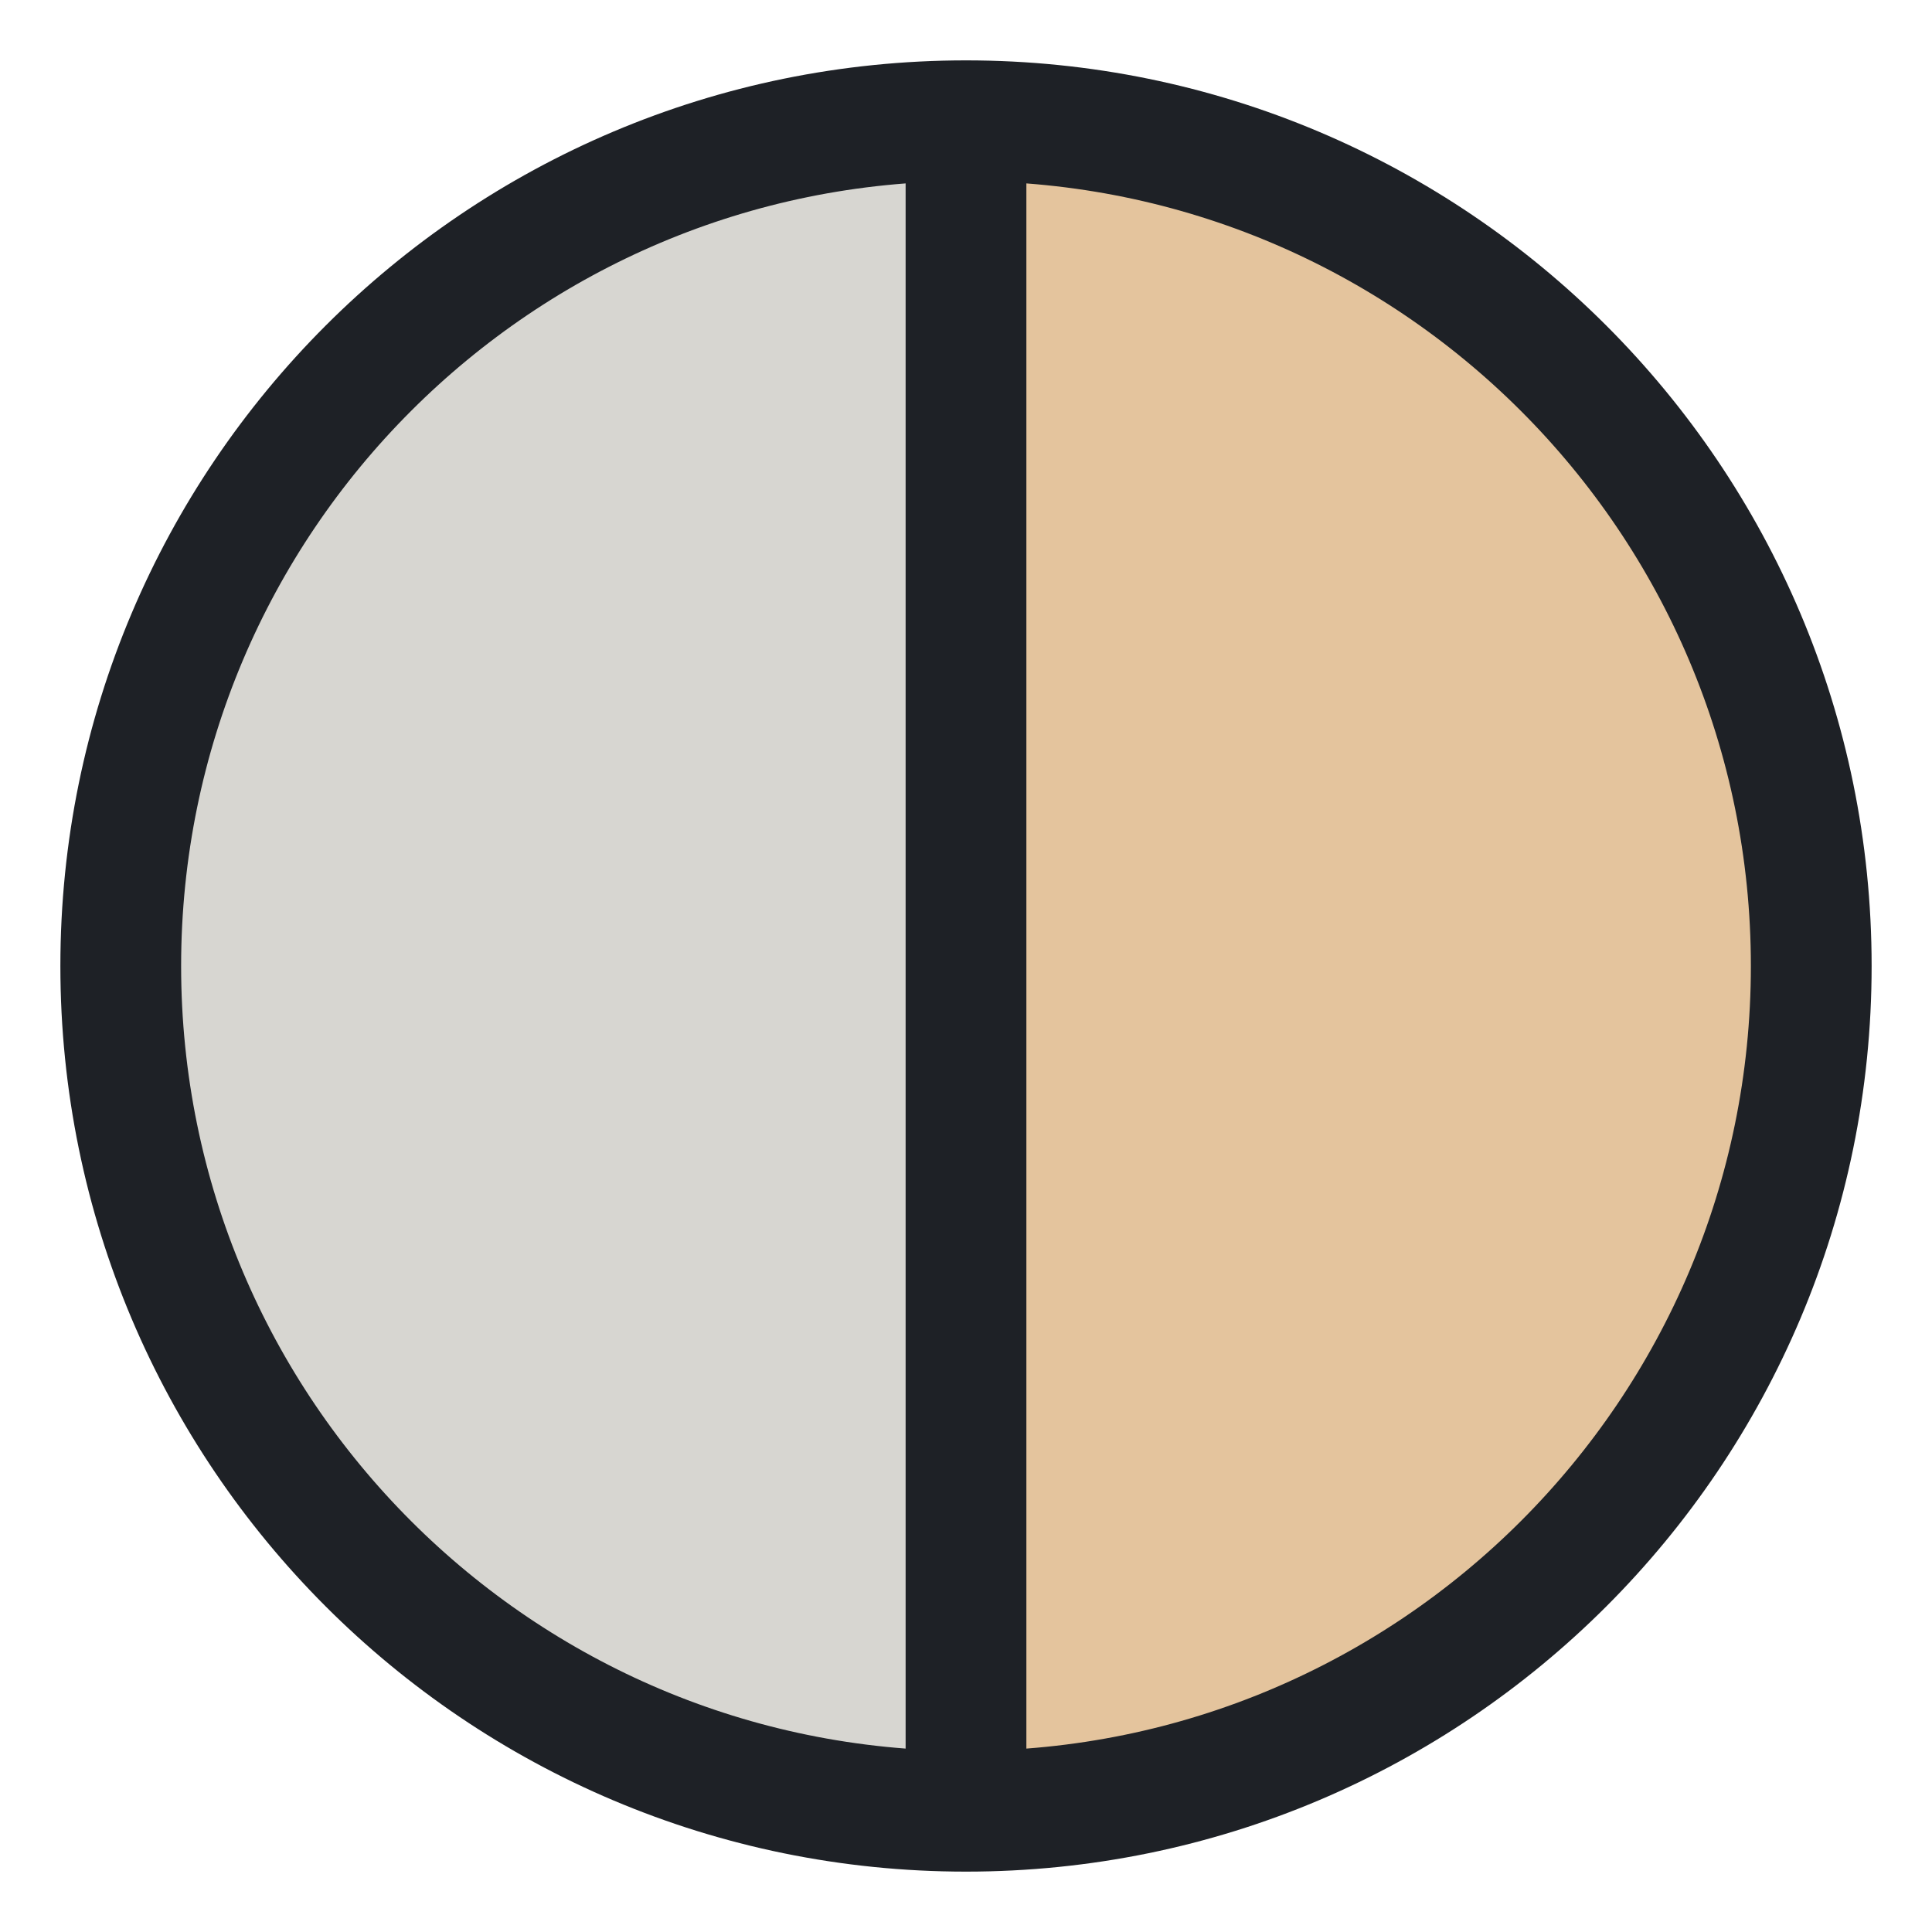
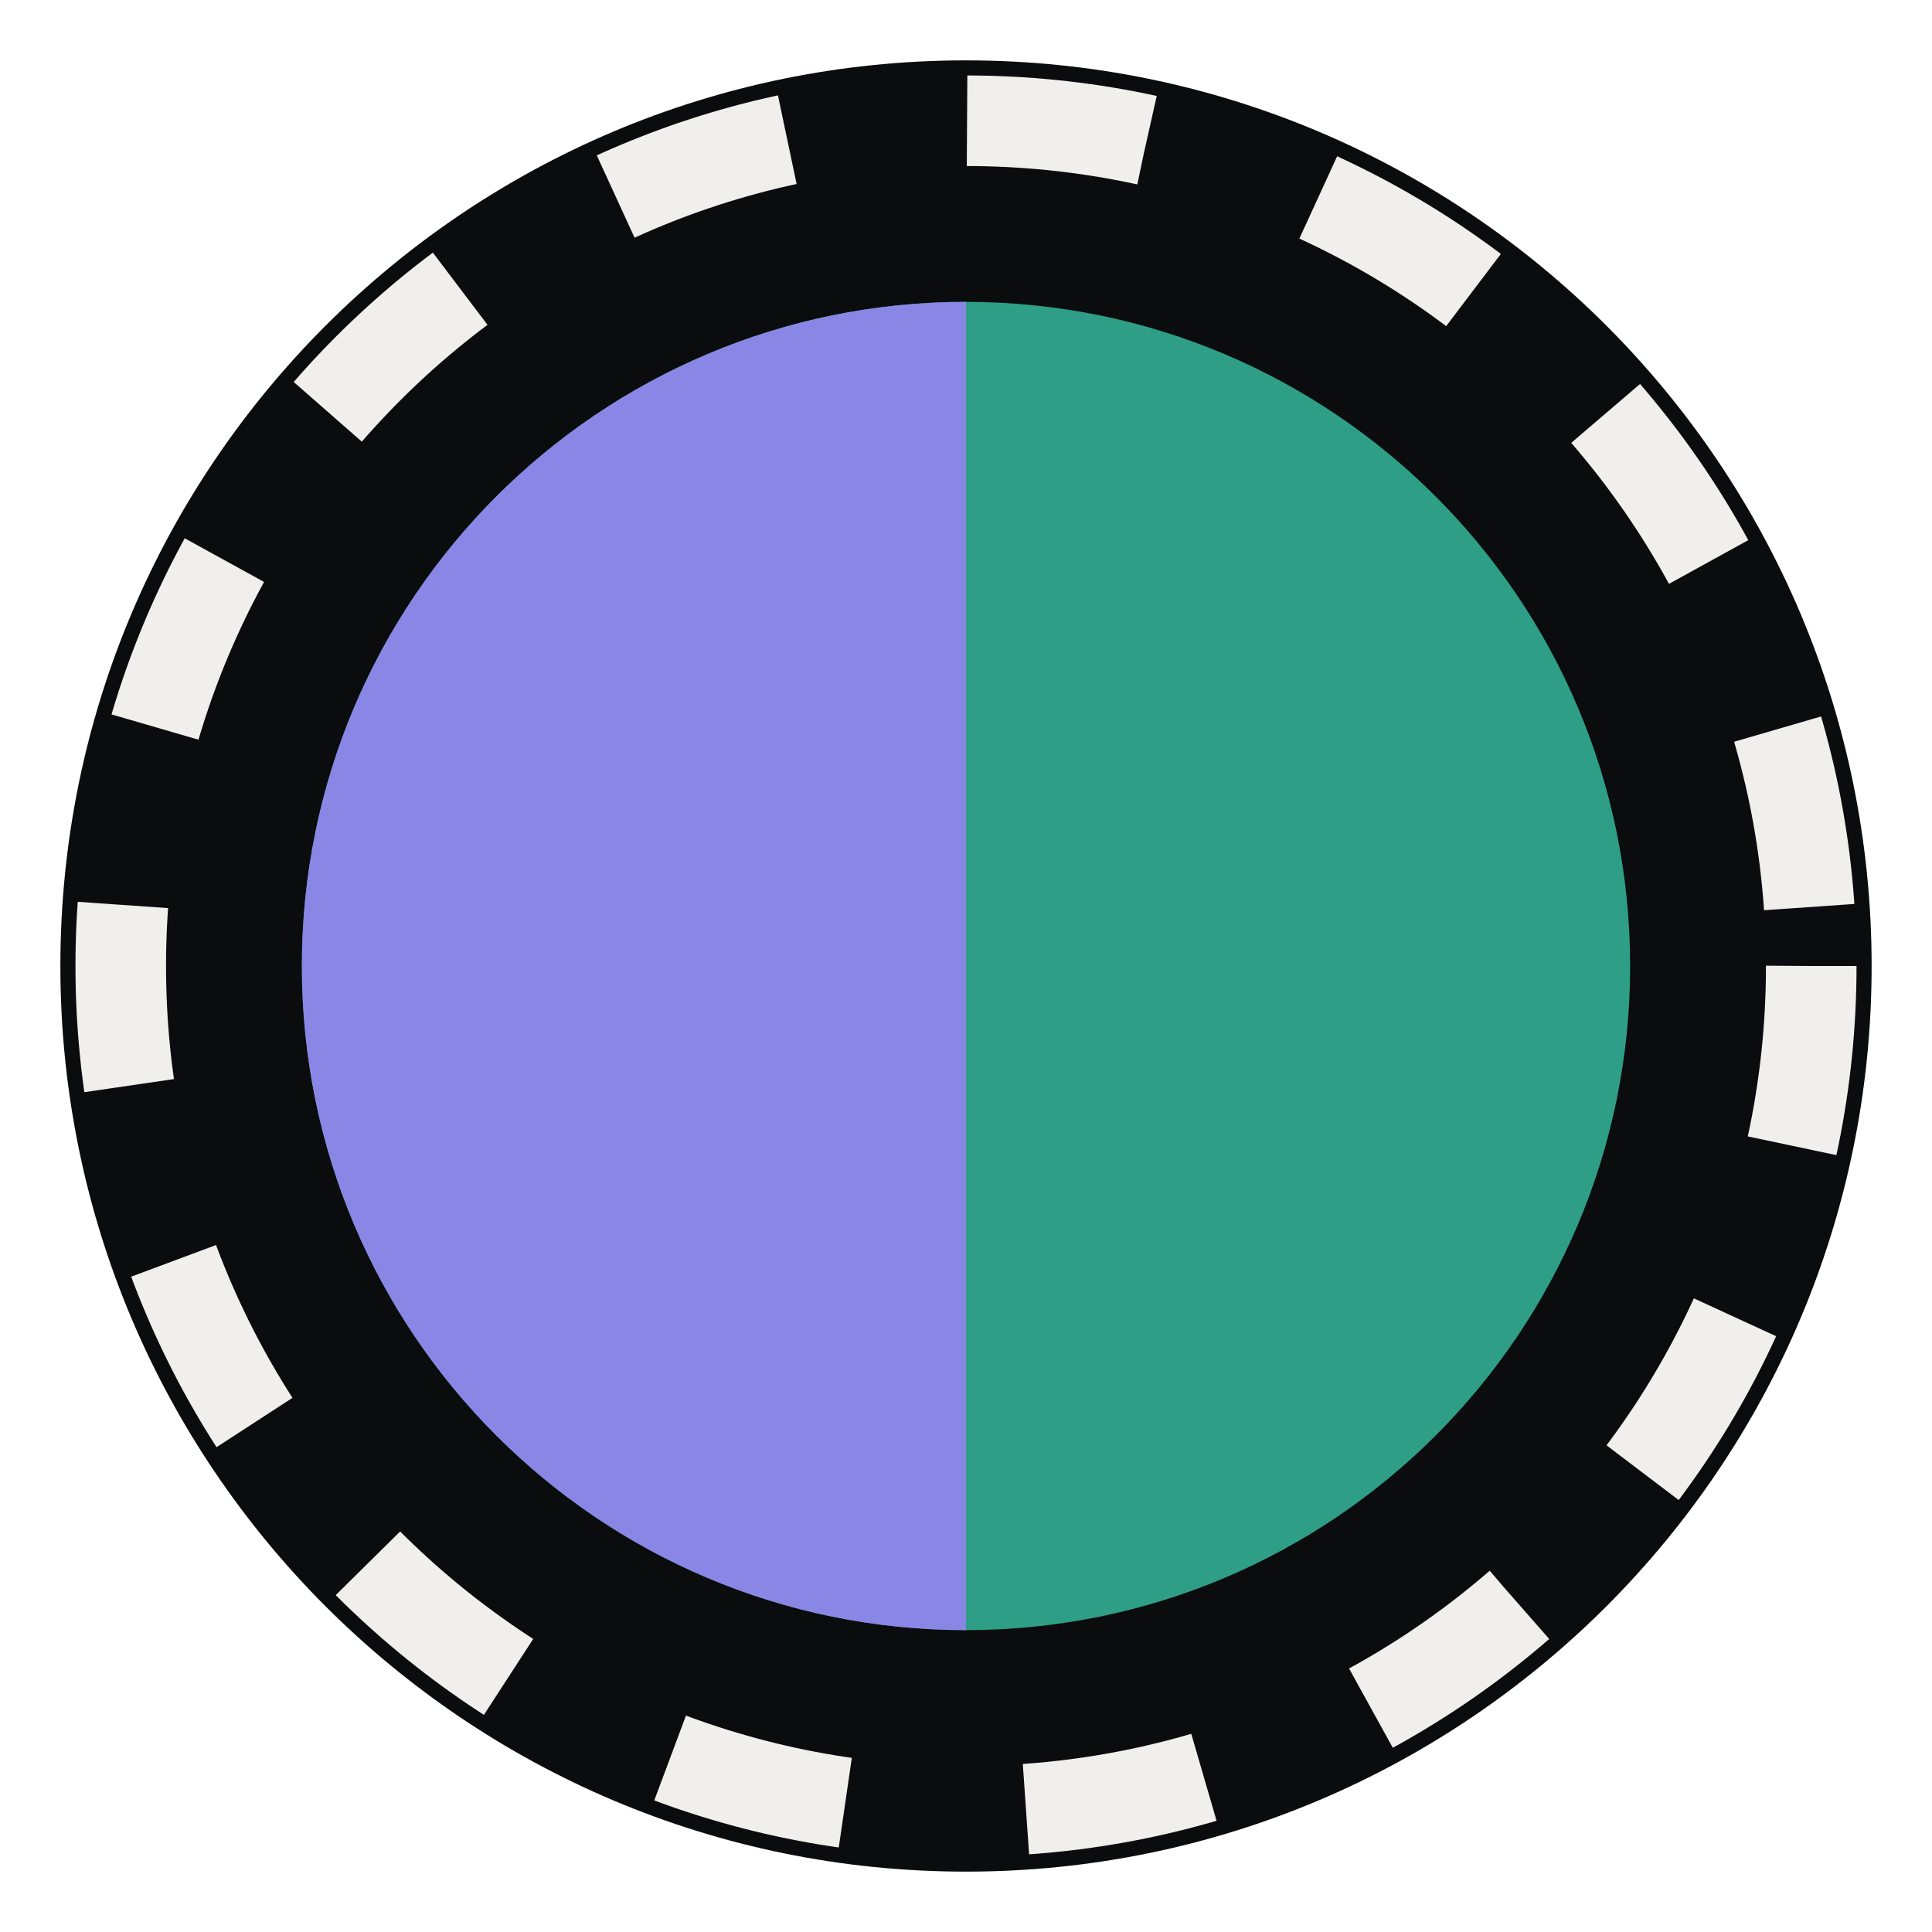
<svg xmlns="http://www.w3.org/2000/svg" viewBox="0 0 32 32">
-   <circle cx="16" cy="16" r="14" fill="#E4C49D" />
-   <path d="M16 2a14 14 0 0 0 0 28z" fill="#D7D6D1" />
-   <circle cx="16" cy="16" r="14" fill="none" stroke="#1E2126" stroke-width="2" />
-   <path d="M16 2v28" stroke="#1E2126" stroke-width="2" />
+   <circle cx="16" cy="16" r="15" fill="#0b0c0e" />
+   <circle cx="16" cy="16" r="11" fill="#2E9F86" />
+   <path d="M16 5a11 11 0 0 0 0 22z" fill="#8A86E6" />
+   <circle cx="16" cy="16" r="14" fill="none" stroke="#f0efec" stroke-width="1.5" stroke-dasharray="3 3" />
</svg>
